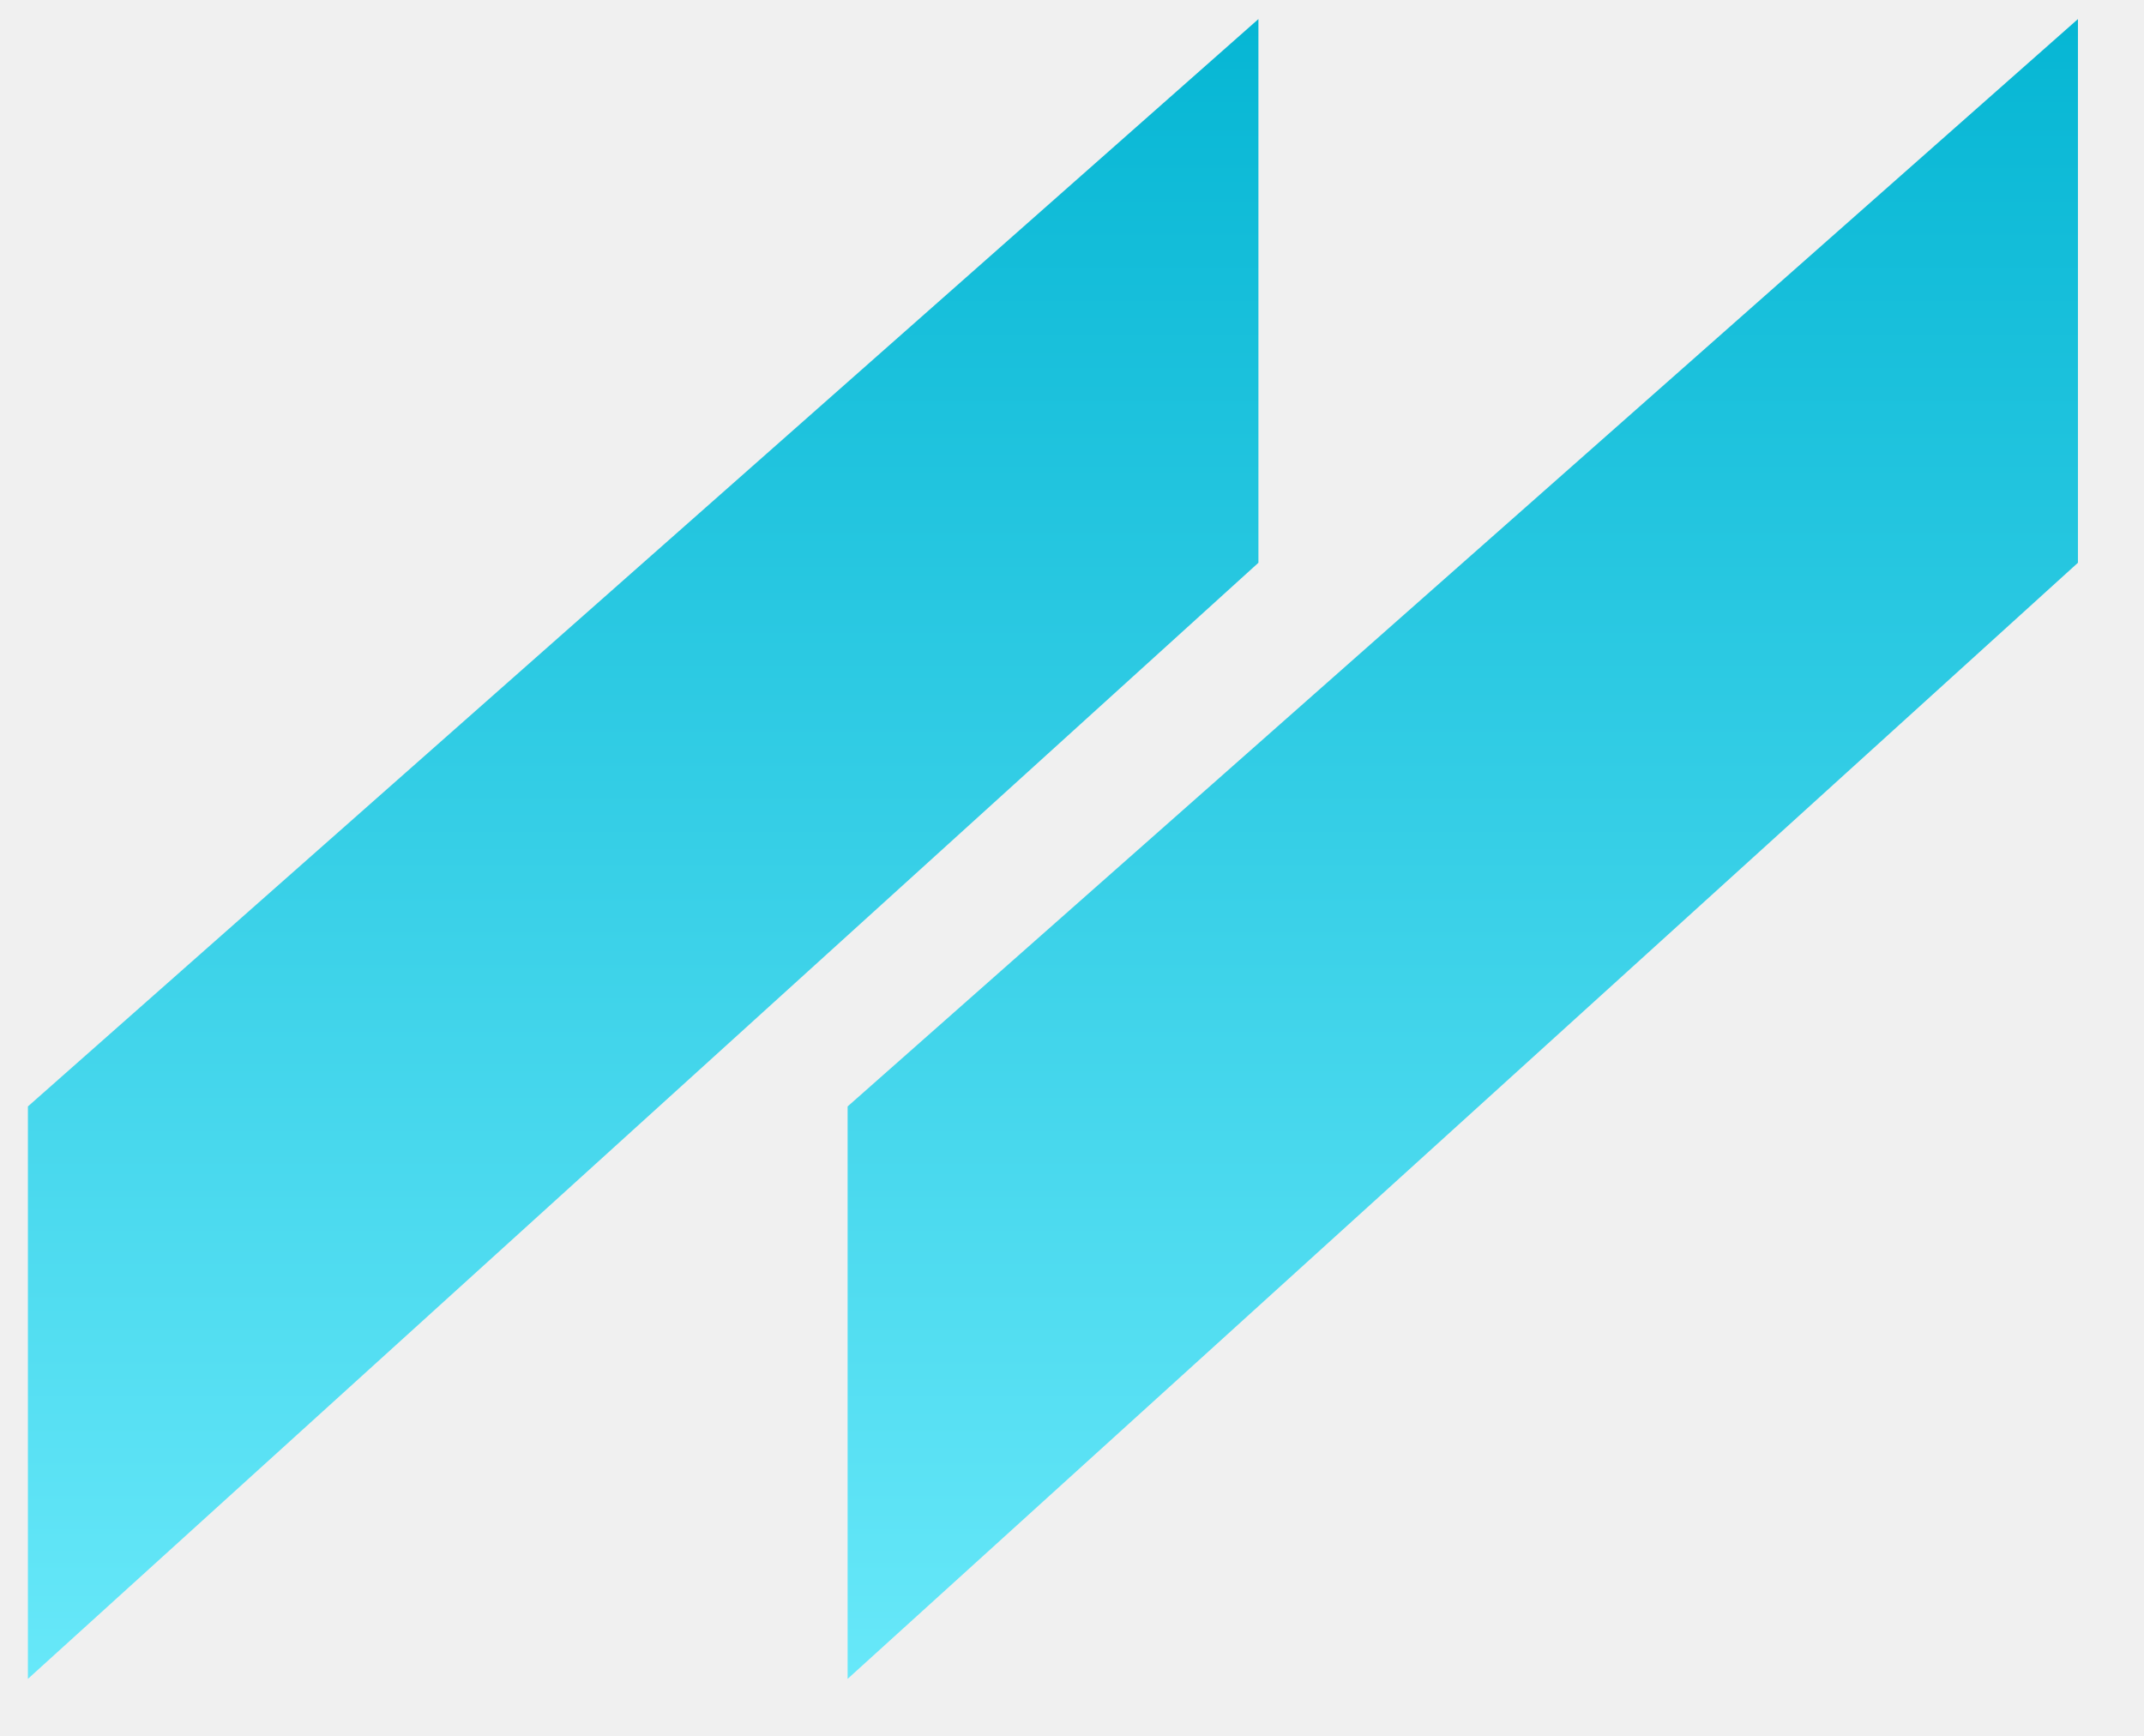
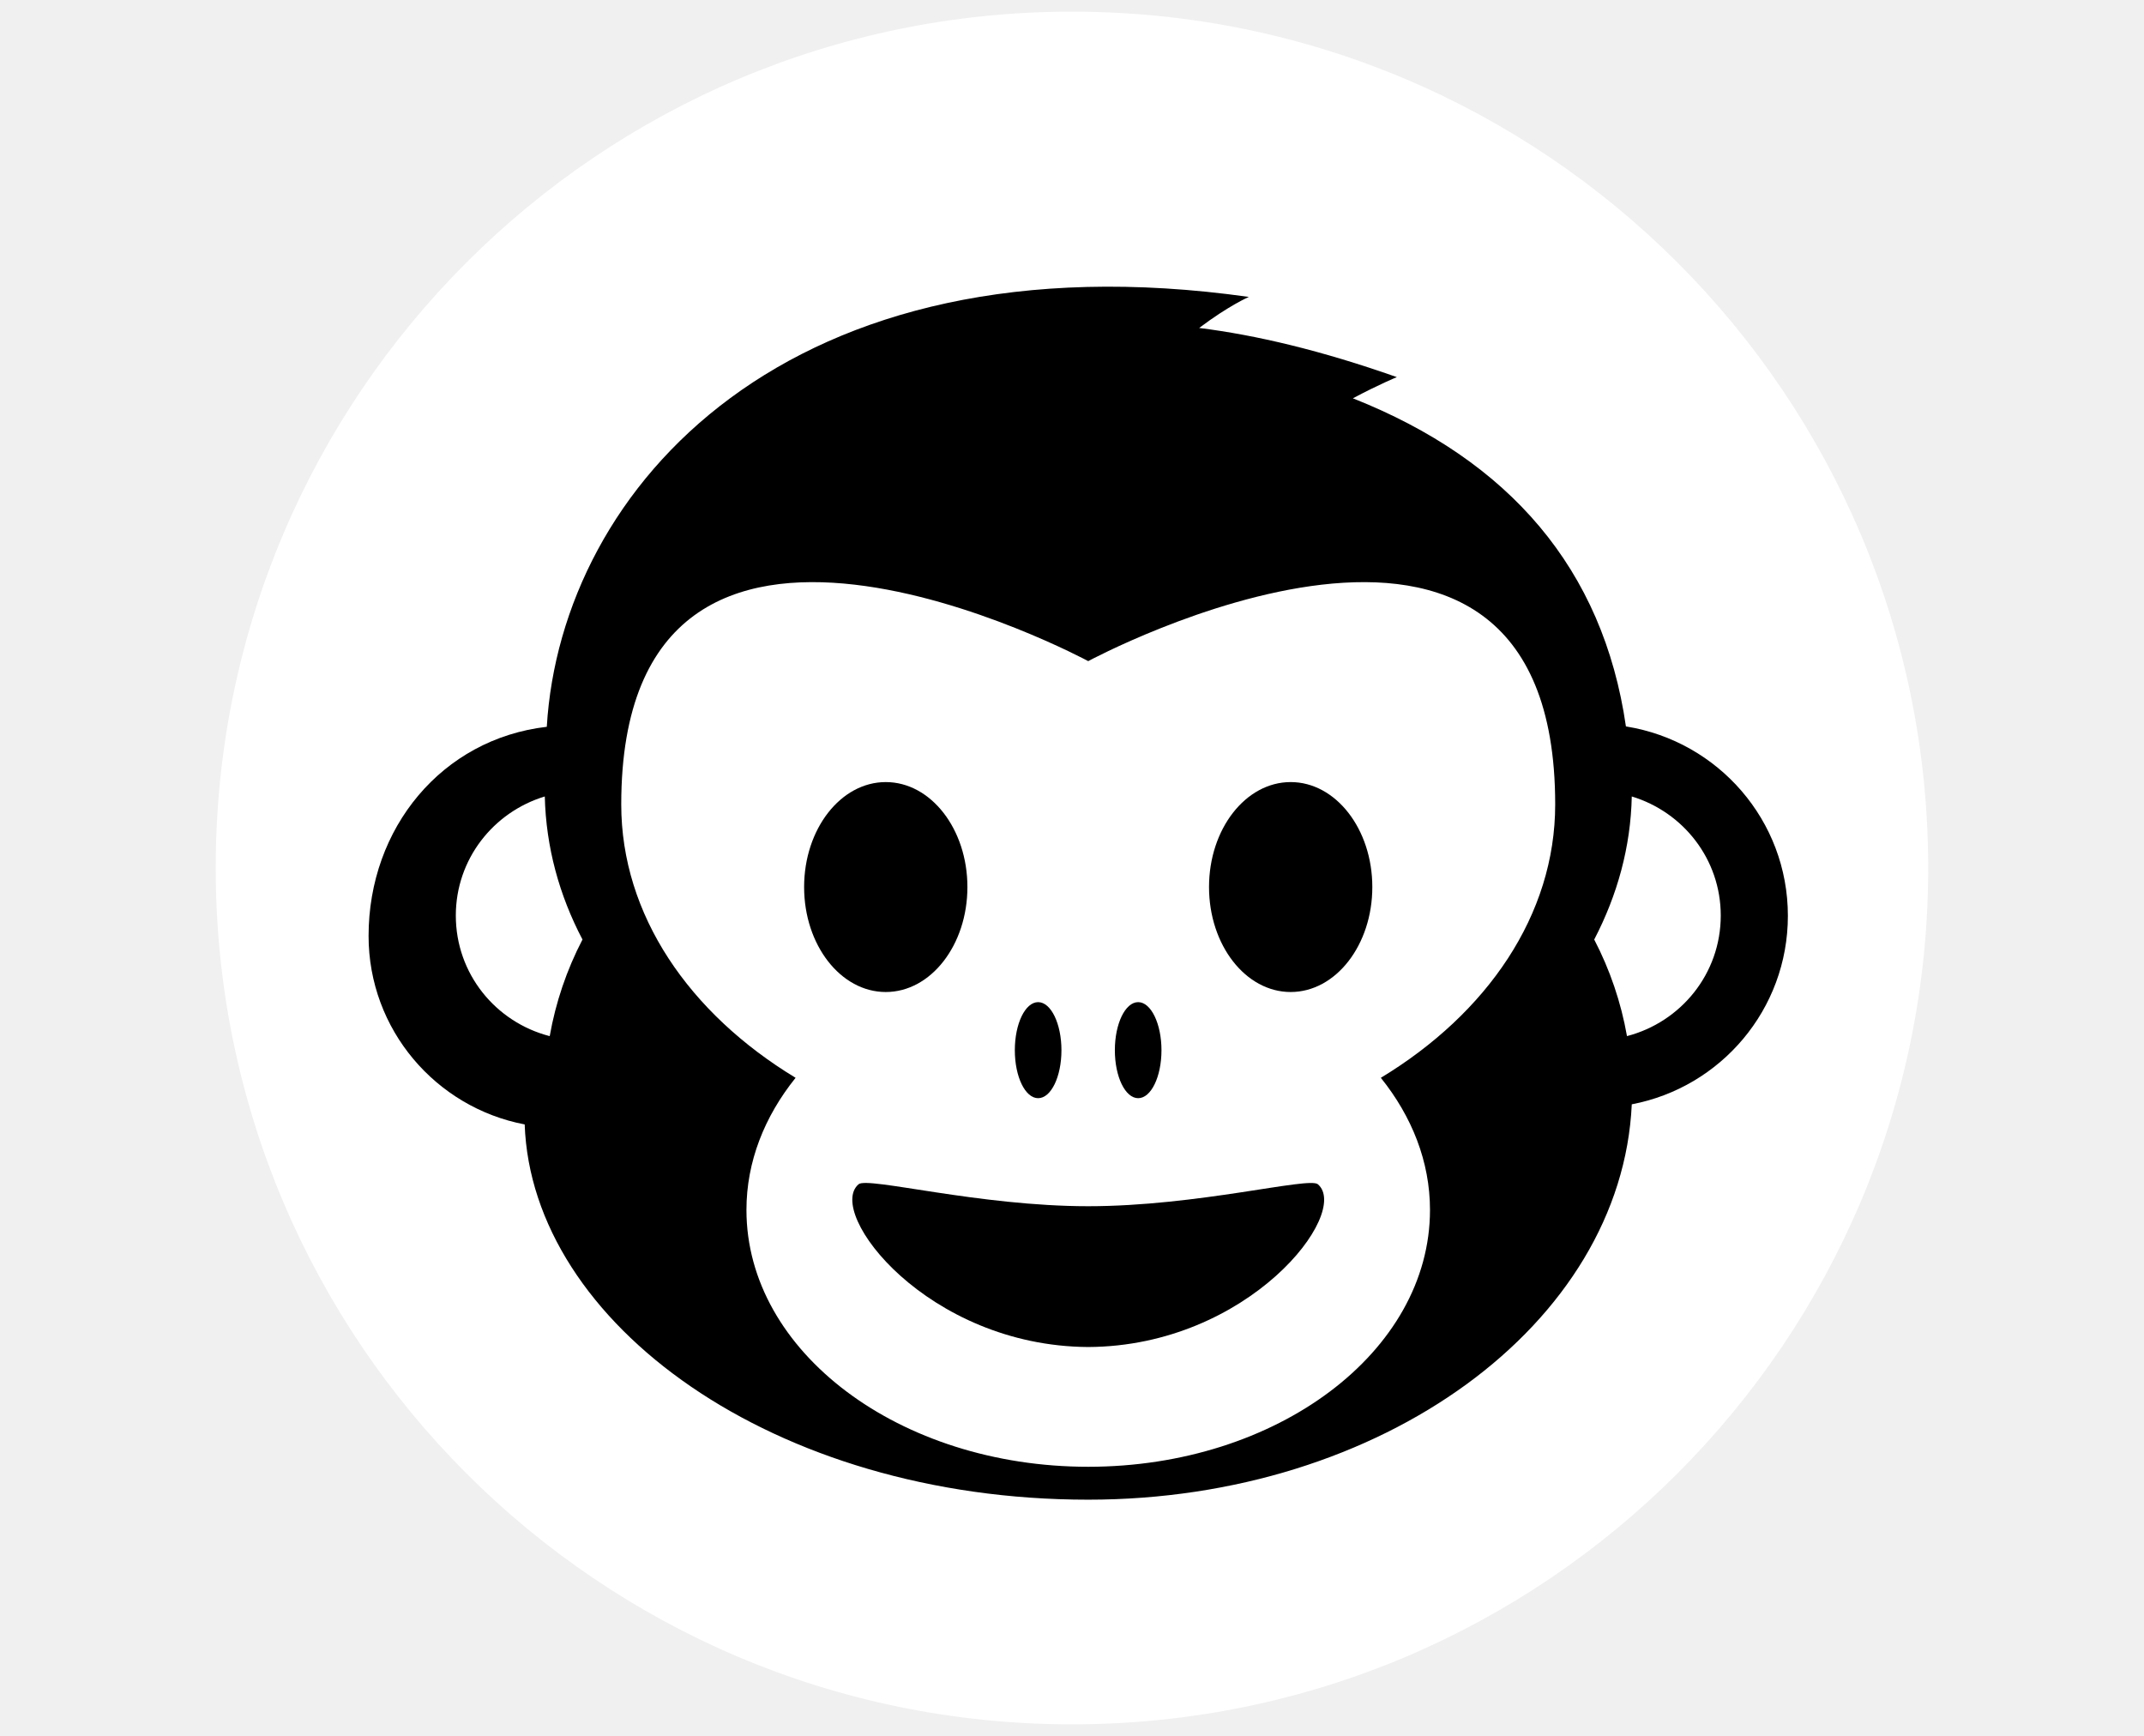
- <svg xmlns="http://www.w3.org/2000/svg" xmlns:xlink="http://www.w3.org/1999/xlink" version="1.1" preserveAspectRatio="xMidYMid meet" viewBox="344.564 330.278 111.737 91.218" width="53.87" height="43.61">
+ <svg xmlns="http://www.w3.org/2000/svg" version="1.1" preserveAspectRatio="xMidYMid meet" viewBox="344.564 330.278 111.737 91.218" width="53.87" height="43.61">
  <defs>
-     <path d="M453.3 331.28L453.3 359.85L388.64 418.5L388.64 388.42L453.3 331.28Z" id="aFZf6T5ED" />
-     <linearGradient id="gradientb2ThqnP5Op" gradientUnits="userSpaceOnUse" x1="420.97" y1="331.28" x2="420.97" y2="418.5">
-       <stop style="stop-color: #06b6d4;stop-opacity: 1" offset="0%" />
-       <stop style="stop-color: #67e8f9;stop-opacity: 1" offset="100%" />
-     </linearGradient>
-     <path d="M410.23 331.28L410.23 359.85L345.56 418.5L345.56 388.42L410.23 331.28Z" id="a9fehgwfM" />
-     <linearGradient id="gradientk1wNV9Ostb" gradientUnits="userSpaceOnUse" x1="377.89" y1="331.28" x2="377.89" y2="418.5">
-       <stop style="stop-color: #06b6d4;stop-opacity: 1" offset="0%" />
-       <stop style="stop-color: #67e8f9;stop-opacity: 1" offset="100%" />
-     </linearGradient>
+     <clipPath id="circleClip">
+       <circle cx="400.43" cy="375.89" r="45.6" />
+     </clipPath>
  </defs>
-   <g>
-     <g>
-       <use xlink:href="#aFZf6T5ED" opacity="1" fill="url(#gradientb2ThqnP5Op)" />
-     </g>
-     <g>
-       <use xlink:href="#a9fehgwfM" opacity="1" fill="url(#gradientk1wNV9Ostb)" />
+   <circle cx="400.43" cy="375.89" r="45" fill="white" />
+   <g clip-path="url(#circleClip)">
+     <g transform="translate(344.5639, 330.2782) scale(0.7)">
+       <g transform="translate(25, 11)">
+         <path d="M96.40 43.53c-1.71-11.81-8.74-19.97-20.50-24.63 2.00-1.06 3.30-1.59 3.30-1.59-5.67-2.00-10.58-3.16-14.84-3.69 2.24-1.69 3.73-2.33 3.73-2.33-34.59-4.88-51.64 14.36-52.71 32.27-7.87 0.91-13.38 7.60-13.38 15.70 0 7.03 5.05 12.88 11.72 14.15C14.25 88.34 32.39 101.58 56.03 101.58c22.07 0 40.05-13.20 40.81-29.68 6.68-1.27 11.72-7.12 11.72-14.15 0-7.17-5.24-13.09-12.11-14.21zM15.59 66.78c-4.05-1.05-7.04-4.68-7.04-9.05 0-4.23 2.82-7.77 6.68-8.94 0.09 3.79 1.08 7.41 2.83 10.74a25.18 25.18 0 0 0-2.46 7.25zm62.41 3.13c2.33 2.90 3.69 6.29 3.69 9.92 0 10.65-11.49 19.28-25.66 19.28s-25.66-8.63-25.66-19.28c0-3.63 1.36-7.02 3.69-9.92-7.98-4.83-13.09-12.22-13.09-20.52 0-29.65 35.06-10.76 35.06-10.76s35.06-18.89 35.06 10.76c0 8.30-5.11 15.69-13.09 20.52zm18.48-3.13a25.18 25.18 0 0 0-2.46-7.25c1.74-3.34 2.74-6.95 2.82-10.74 3.86 1.17 6.68 4.71 6.68 8.94 0 4.37-3 8-7.04 9.05z" fill="black" />
+         <path d="M59.78 71.44c0.97 0 1.75-1.61 1.75-3.60 0-1.98-0.78-3.61-1.75-3.61-0.97 0-1.75 1.62-1.75 3.61 0 1.99 0.78 3.60 1.75 3.60M52.27 71.44c0.97 0 1.75-1.61 1.75-3.60 0-1.98-0.78-3.61-1.75-3.61-0.97 0-1.75 1.62-1.75 3.61 0 1.99 0.78 3.60 1.75 3.60" fill="black" />
+         <ellipse cx="71.23" cy="55.59" rx="6.13" ry="7.88" fill="black" />
+         <ellipse cx="40.83" cy="55.59" rx="6.13" ry="7.88" fill="black" />
+         <path d="M56.03 79.55c-8.21 0-16.56-2.23-17.24-1.65-2.50 2.13 5.16 12.15 17.24 12.22 12.08-0.06 19.74-10.09 17.24-12.22-0.68-0.57-9.03 1.65-17.24 1.65" fill="black" />
+       </g>
    </g>
  </g>
</svg>
